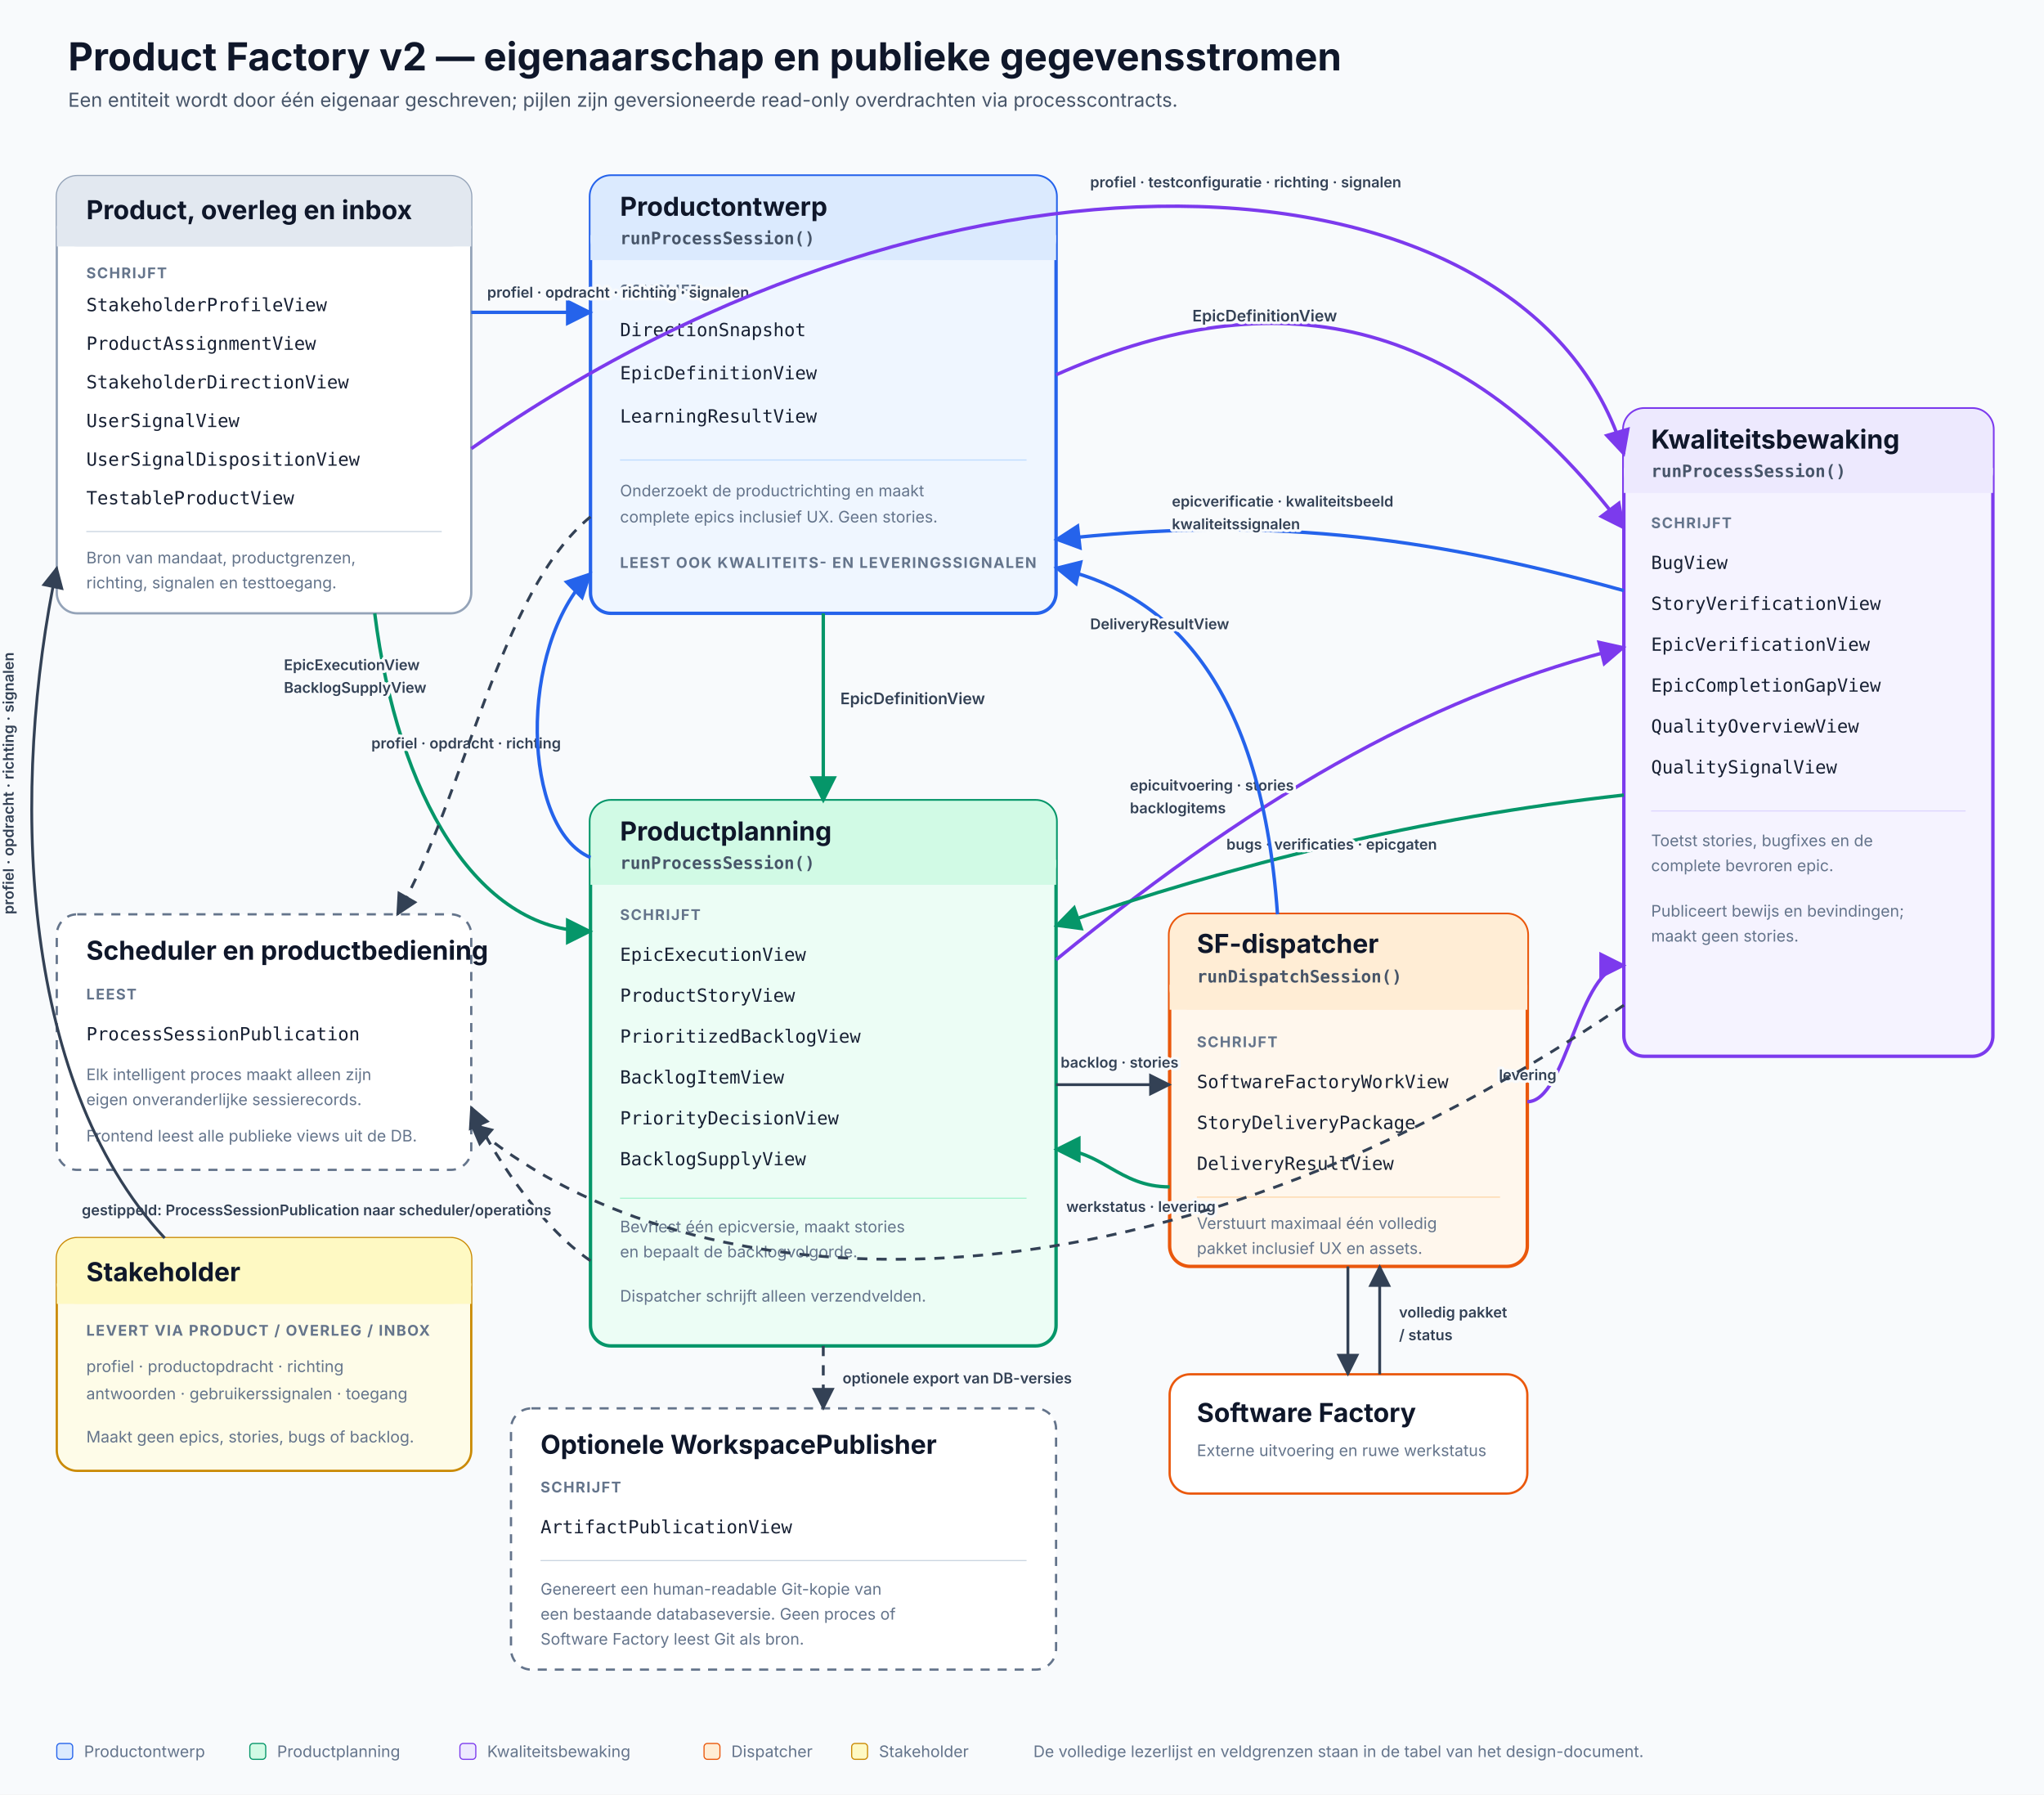
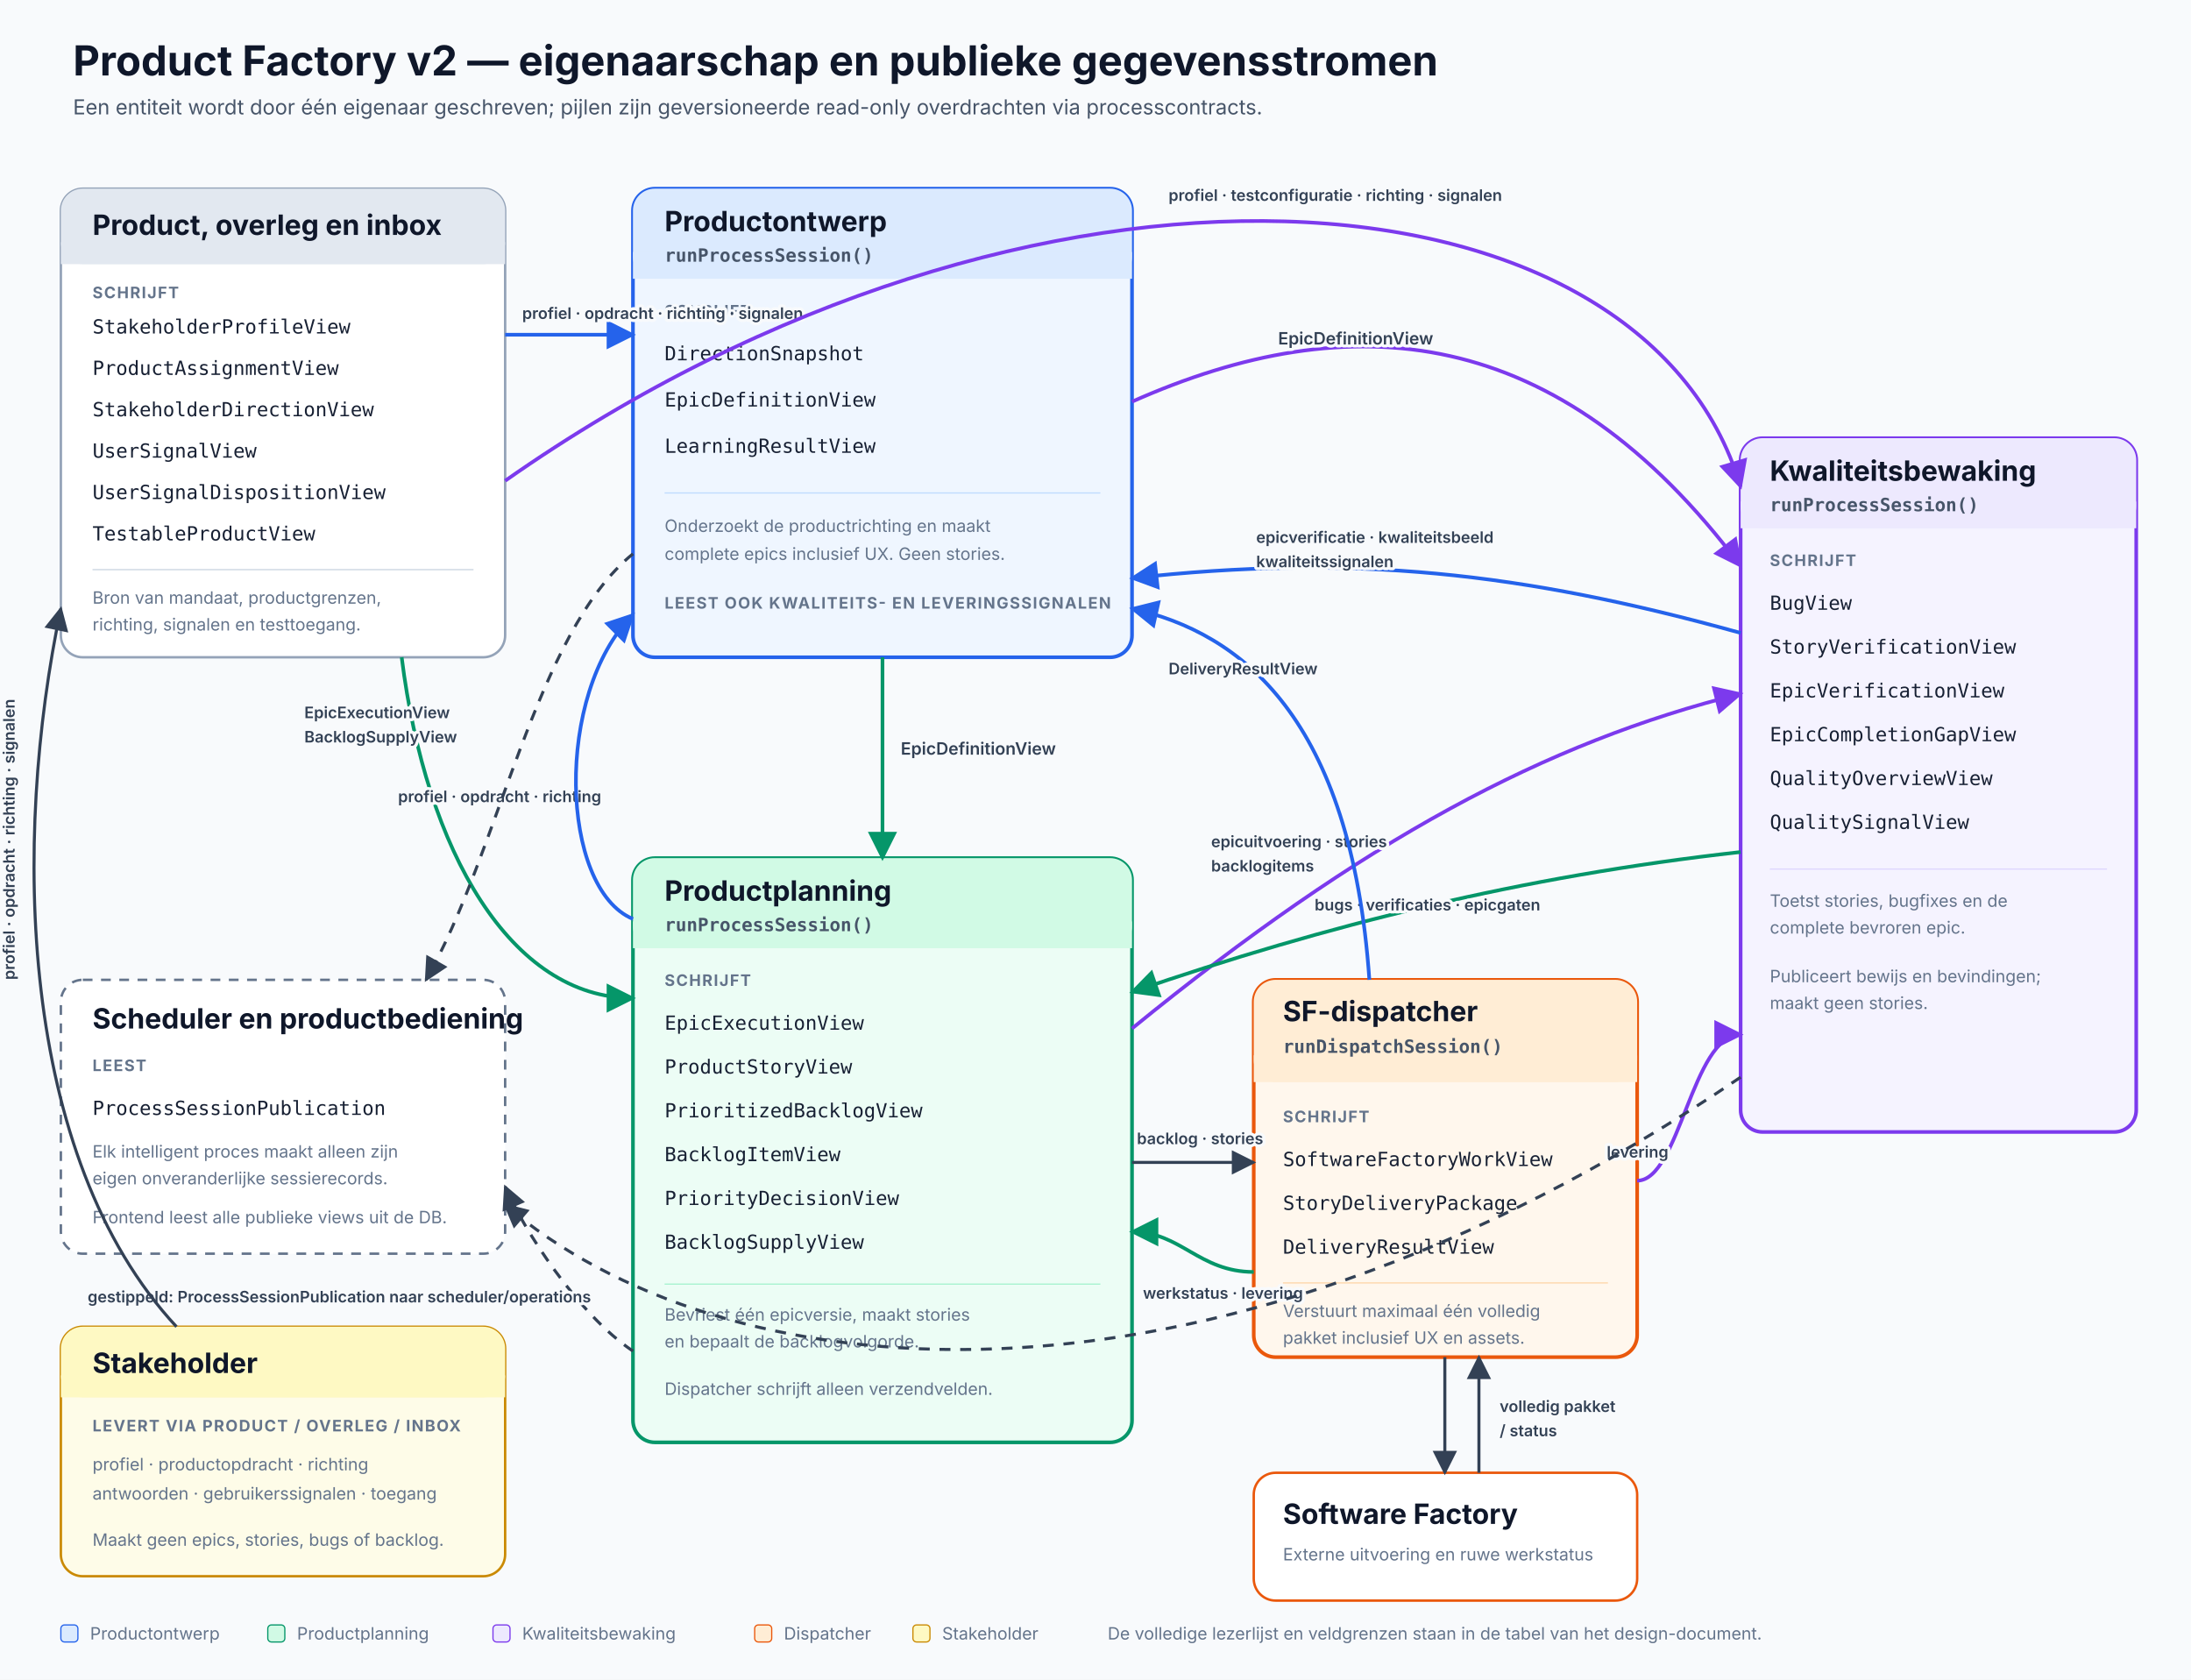
- <svg xmlns="http://www.w3.org/2000/svg" width="1800" height="1580" viewBox="0 0 1800 1580" role="img" aria-labelledby="title desc">
+ <svg xmlns="http://www.w3.org/2000/svg" width="1800" height="1380" viewBox="0 0 1800 1380" role="img" aria-labelledby="title desc">
  <defs>
    <marker id="arrow" viewBox="0 0 10 10" refX="9" refY="5" markerWidth="8" markerHeight="8" orient="auto-start-reverse">
      <path d="M 0 0 L 10 5 L 0 10 z" fill="#334155" />
    </marker>
    <marker id="arrowBlue" viewBox="0 0 10 10" refX="9" refY="5" markerWidth="8" markerHeight="8" orient="auto-start-reverse">
      <path d="M 0 0 L 10 5 L 0 10 z" fill="#2563eb" />
    </marker>
    <marker id="arrowGreen" viewBox="0 0 10 10" refX="9" refY="5" markerWidth="8" markerHeight="8" orient="auto-start-reverse">
      <path d="M 0 0 L 10 5 L 0 10 z" fill="#059669" />
    </marker>
    <marker id="arrowPurple" viewBox="0 0 10 10" refX="9" refY="5" markerWidth="8" markerHeight="8" orient="auto-start-reverse">
      <path d="M 0 0 L 10 5 L 0 10 z" fill="#7c3aed" />
    </marker>
    <style>
      .title { font: 700 34px Inter, Arial, sans-serif; fill: #0f172a; }
      .subtitle { font: 400 17px Inter, Arial, sans-serif; fill: #475569; }
      .box-title { font: 700 23px Inter, Arial, sans-serif; fill: #0f172a; }
      .function { font: 600 15px ui-monospace, SFMono-Regular, Menlo, monospace; fill: #475569; }
      .owner-label { font: 700 13px Inter, Arial, sans-serif; letter-spacing: 1px; fill: #64748b; }
      .entity { font: 500 16px ui-monospace, SFMono-Regular, Menlo, monospace; fill: #172033; }
      .note { font: 400 14px Inter, Arial, sans-serif; fill: #64748b; }
      .flow { font: 600 14px Inter, Arial, sans-serif; fill: #334155; paint-order: stroke; stroke: #f8fafc; stroke-width: 5px; stroke-linejoin: round; }
      .flow-small { font: 600 13px Inter, Arial, sans-serif; fill: #334155; paint-order: stroke; stroke: #f8fafc; stroke-width: 5px; stroke-linejoin: round; }
      .line { fill: none; stroke: #334155; stroke-width: 2.5; marker-end: url(#arrow); }
      .blue-line { fill: none; stroke: #2563eb; stroke-width: 3; marker-end: url(#arrowBlue); }
      .green-line { fill: none; stroke: #059669; stroke-width: 3; marker-end: url(#arrowGreen); }
      .purple-line { fill: none; stroke: #7c3aed; stroke-width: 3; marker-end: url(#arrowPurple); }
      .dashed { stroke-dasharray: 9 8; }
    </style>
  </defs>
-   <rect width="1800" height="1580" fill="#f8fafc" />
+   <rect width="1800" height="1380" fill="#f8fafc" />
  <text x="60" y="62" class="title">Product Factory v2 — eigenaarschap en publieke gegevensstromen</text>
  <text x="60" y="94" class="subtitle">Een entiteit wordt door één eigenaar geschreven; pijlen zijn geversioneerde read-only overdrachten via processcontracts.</text>
  <rect x="50" y="155" width="365" height="385" rx="18" fill="#ffffff" stroke="#94a3b8" stroke-width="2" />
  <rect x="50" y="155" width="365" height="62" rx="18" fill="#e2e8f0" />
  <path d="M50 199 V217 H415 V199" fill="#e2e8f0" />
  <text x="76" y="193" class="box-title">Product, overleg en inbox</text>
  <text x="76" y="245" class="owner-label">SCHRIJFT</text>
  <text x="76" y="274" class="entity">StakeholderProfileView</text>
  <text x="76" y="308" class="entity">ProductAssignmentView</text>
  <text x="76" y="342" class="entity">StakeholderDirectionView</text>
  <text x="76" y="376" class="entity">UserSignalView</text>
  <text x="76" y="410" class="entity">UserSignalDispositionView</text>
  <text x="76" y="444" class="entity">TestableProductView</text>
  <line x1="76" y1="468" x2="389" y2="468" stroke="#cbd5e1" />
  <text x="76" y="496" class="note">Bron van mandaat, productgrenzen,</text>
  <text x="76" y="518" class="note">richting, signalen en testtoegang.</text>
  <rect x="520" y="155" width="410" height="385" rx="18" fill="#eff6ff" stroke="#2563eb" stroke-width="3" />
  <rect x="520" y="155" width="410" height="74" rx="18" fill="#dbeafe" />
  <path d="M520 207 V229 H930 V207" fill="#dbeafe" />
  <text x="546" y="190" class="box-title">Productontwerp</text>
  <text x="546" y="215" class="function">runProcessSession()</text>
  <text x="546" y="260" class="owner-label">SCHRIJFT</text>
  <text x="546" y="296" class="entity">DirectionSnapshot</text>
  <text x="546" y="334" class="entity">EpicDefinitionView</text>
  <text x="546" y="372" class="entity">LearningResultView</text>
  <line x1="546" y1="405" x2="904" y2="405" stroke="#bfdbfe" />
  <text x="546" y="437" class="note">Onderzoekt de productrichting en maakt</text>
  <text x="546" y="460" class="note">complete epics inclusief UX. Geen stories.</text>
  <text x="546" y="500" class="owner-label">LEEST OOK KWALITEITS- EN LEVERINGSSIGNALEN</text>
  <rect x="520" y="705" width="410" height="480" rx="18" fill="#ecfdf5" stroke="#059669" stroke-width="3" />
  <rect x="520" y="705" width="410" height="74" rx="18" fill="#d1fae5" />
  <path d="M520 757 V779 H930 V757" fill="#d1fae5" />
  <text x="546" y="740" class="box-title">Productplanning</text>
  <text x="546" y="765" class="function">runProcessSession()</text>
  <text x="546" y="810" class="owner-label">SCHRIJFT</text>
  <text x="546" y="846" class="entity">EpicExecutionView</text>
  <text x="546" y="882" class="entity">ProductStoryView</text>
  <text x="546" y="918" class="entity">PrioritizedBacklogView</text>
  <text x="546" y="954" class="entity">BacklogItemView</text>
  <text x="546" y="990" class="entity">PriorityDecisionView</text>
  <text x="546" y="1026" class="entity">BacklogSupplyView</text>
  <line x1="546" y1="1055" x2="904" y2="1055" stroke="#a7f3d0" />
  <text x="546" y="1085" class="note">Bevriest één epicversie, maakt stories</text>
  <text x="546" y="1107" class="note">en bepaalt de backlogvolgorde.</text>
  <text x="546" y="1146" class="note">Dispatcher schrijft alleen verzendvelden.</text>
  <rect x="1030" y="805" width="315" height="310" rx="18" fill="#fff7ed" stroke="#ea580c" stroke-width="3" />
  <rect x="1030" y="805" width="315" height="84" rx="18" fill="#ffedd5" />
  <path d="M1030 867 V889 H1345 V867" fill="#ffedd5" />
  <text x="1054" y="839" class="box-title">SF-dispatcher</text>
  <text x="1054" y="865" class="function">runDispatchSession()</text>
  <text x="1054" y="922" class="owner-label">SCHRIJFT</text>
  <text x="1054" y="958" class="entity">SoftwareFactoryWorkView</text>
  <text x="1054" y="994" class="entity">StoryDeliveryPackage</text>
  <text x="1054" y="1030" class="entity">DeliveryResultView</text>
  <line x1="1054" y1="1054" x2="1321" y2="1054" stroke="#fed7aa" />
  <text x="1054" y="1082" class="note">Verstuurt maximaal één volledig</text>
  <text x="1054" y="1104" class="note">pakket inclusief UX en assets.</text>
  <rect x="1030" y="1210" width="315" height="105" rx="18" fill="#ffffff" stroke="#ea580c" stroke-width="2" />
  <text x="1054" y="1252" class="box-title">Software Factory</text>
  <text x="1054" y="1282" class="note">Externe uitvoering en ruwe werkstatus</text>
  <rect x="1430" y="360" width="325" height="570" rx="18" fill="#f5f3ff" stroke="#7c3aed" stroke-width="3" />
  <rect x="1430" y="360" width="325" height="74" rx="18" fill="#ede9fe" />
  <path d="M1430 412 V434 H1755 V412" fill="#ede9fe" />
  <text x="1454" y="395" class="box-title">Kwaliteitsbewaking</text>
  <text x="1454" y="420" class="function">runProcessSession()</text>
  <text x="1454" y="465" class="owner-label">SCHRIJFT</text>
  <text x="1454" y="501" class="entity">BugView</text>
  <text x="1454" y="537" class="entity">StoryVerificationView</text>
  <text x="1454" y="573" class="entity">EpicVerificationView</text>
  <text x="1454" y="609" class="entity">EpicCompletionGapView</text>
  <text x="1454" y="645" class="entity">QualityOverviewView</text>
  <text x="1454" y="681" class="entity">QualitySignalView</text>
  <line x1="1454" y1="714" x2="1731" y2="714" stroke="#ddd6fe" />
  <text x="1454" y="745" class="note">Toetst stories, bugfixes en de</text>
  <text x="1454" y="767" class="note">complete bevroren epic.</text>
  <text x="1454" y="807" class="note">Publiceert bewijs en bevindingen;</text>
  <text x="1454" y="829" class="note">maakt geen stories.</text>
  <rect x="50" y="805" width="365" height="225" rx="18" fill="#ffffff" stroke="#64748b" stroke-width="2" stroke-dasharray="8 7" />
  <text x="76" y="845" class="box-title">Scheduler en productbediening</text>
  <text x="76" y="880" class="owner-label">LEEST</text>
  <text x="76" y="916" class="entity">ProcessSessionPublication</text>
  <text x="76" y="951" class="note">Elk intelligent proces maakt alleen zijn</text>
  <text x="76" y="973" class="note">eigen onveranderlijke sessierecords.</text>
  <text x="76" y="1005" class="note">Frontend leest alle publieke views uit de DB.</text>
  <rect x="50" y="1090" width="365" height="205" rx="18" fill="#fefce8" stroke="#ca8a04" stroke-width="2" />
  <rect x="50" y="1090" width="365" height="58" rx="18" fill="#fef9c3" />
  <path d="M50 1130 V1148 H415 V1130" fill="#fef9c3" />
  <text x="76" y="1128" class="box-title">Stakeholder</text>
  <text x="76" y="1176" class="owner-label">LEVERT VIA PRODUCT / OVERLEG / INBOX</text>
  <text x="76" y="1208" class="note">profiel · productopdracht · richting</text>
  <text x="76" y="1232" class="note">antwoorden · gebruikerssignalen · toegang</text>
  <text x="76" y="1270" class="note">Maakt geen epics, stories, bugs of backlog.</text>
-   <rect x="450" y="1240" width="480" height="230" rx="18" fill="#ffffff" stroke="#64748b" stroke-width="2" stroke-dasharray="8 7" />
-   <text x="476" y="1280" class="box-title">Optionele WorkspacePublisher</text>
-   <text x="476" y="1314" class="owner-label">SCHRIJFT</text>
-   <text x="476" y="1350" class="entity">ArtifactPublicationView</text>
-   <line x1="476" y1="1374" x2="904" y2="1374" stroke="#cbd5e1" />
-   <text x="476" y="1404" class="note">Genereert een human-readable Git-kopie van</text>
-   <text x="476" y="1426" class="note">een bestaande databaseversie. Geen proces of</text>
-   <text x="476" y="1448" class="note">Software Factory leest Git als bron.</text>
  <path d="M415 275 H520" class="blue-line" />
  <text x="429" y="262" class="flow-small">profiel · opdracht · richting · signalen</text>
  <path d="M330 540 C350 700 420 820 520 820" class="green-line" />
  <text x="327" y="659" class="flow-small">profiel · opdracht · richting</text>
  <path d="M415 395 C850 90 1350 130 1430 400" class="purple-line" />
  <text x="960" y="165" class="flow-small">profiel · testconfiguratie · richting · signalen</text>
  <path d="M725 540 V705" class="green-line" />
  <text x="740" y="620" class="flow">EpicDefinitionView</text>
  <path d="M930 330 C1110 250 1280 265 1430 465" class="purple-line" />
  <text x="1050" y="283" class="flow">EpicDefinitionView</text>
  <path d="M520 755 C460 730 455 570 520 505" class="blue-line" />
  <text x="250" y="590" class="flow-small">EpicExecutionView</text>
  <text x="250" y="610" class="flow-small">BacklogSupplyView</text>
  <path d="M930 845 C1120 690 1270 610 1430 570" class="purple-line" />
  <text x="995" y="696" class="flow-small">epicuitvoering · stories</text>
  <text x="995" y="716" class="flow-small">backlogitems</text>
  <path d="M1430 700 C1250 720 1090 760 930 815" class="green-line" />
  <text x="1080" y="748" class="flow-small">bugs · verificaties · epicgaten</text>
  <path d="M1430 520 C1250 470 1110 455 930 475" class="blue-line" />
  <text x="1032" y="446" class="flow-small">epicverificatie · kwaliteitsbeeld</text>
  <text x="1032" y="466" class="flow-small">kwaliteitssignalen</text>
  <path d="M930 955 H1030" class="line" />
  <text x="934" y="940" class="flow-small">backlog · stories</text>
  <path d="M1030 1045 C985 1045 970 1012 930 1012" class="green-line" />
  <text x="939" y="1067" class="flow-small">werkstatus · levering</text>
  <path d="M1345 970 C1380 970 1390 850 1430 850" class="purple-line" />
  <text x="1320" y="951" class="flow-small">levering</text>
  <path d="M1125 805 C1110 590 1020 520 930 500" class="blue-line" />
  <text x="960" y="554" class="flow-small">DeliveryResultView</text>
  <path d="M1187 1115 V1210" class="line" />
  <path d="M1215 1210 V1115" class="line" />
  <text x="1232" y="1160" class="flow-small">volledig pakket</text>
  <text x="1232" y="1180" class="flow-small">/ status</text>
  <path d="M520 455 C440 520 410 700 350 805" class="line dashed" />
  <path d="M520 1110 C475 1080 430 1010 415 975" class="line dashed" />
  <path d="M1430 885 C980 1190 590 1140 415 990" class="line dashed" />
  <text x="72" y="1070" class="flow-small">gestippeld: ProcessSessionPublication naar scheduler/operations</text>
  <path d="M145 1090 C15 950 10 690 50 500" class="line" />
  <text x="12" y="805" class="flow-small" transform="rotate(-90 12 805)">profiel · opdracht · richting · signalen</text>
-   <path d="M725 1185 V1240" class="line dashed" />
-   <text x="742" y="1218" class="flow-small">optionele export van DB-versies</text>
-   <rect x="50" y="1535" width="14" height="14" rx="3" fill="#dbeafe" stroke="#2563eb" />
-   <text x="74" y="1547" class="note">Productontwerp</text>
-   <rect x="220" y="1535" width="14" height="14" rx="3" fill="#d1fae5" stroke="#059669" />
-   <text x="244" y="1547" class="note">Productplanning</text>
-   <rect x="405" y="1535" width="14" height="14" rx="3" fill="#ede9fe" stroke="#7c3aed" />
-   <text x="429" y="1547" class="note">Kwaliteitsbewaking</text>
-   <rect x="620" y="1535" width="14" height="14" rx="3" fill="#ffedd5" stroke="#ea580c" />
-   <text x="644" y="1547" class="note">Dispatcher</text>
-   <rect x="750" y="1535" width="14" height="14" rx="3" fill="#fef9c3" stroke="#ca8a04" />
-   <text x="774" y="1547" class="note">Stakeholder</text>
-   <text x="910" y="1547" class="note">De volledige lezerlijst en veldgrenzen staan in de tabel van het design-document.</text>
+   <rect x="50" y="1335" width="14" height="14" rx="3" fill="#dbeafe" stroke="#2563eb" />
+   <text x="74" y="1347" class="note">Productontwerp</text>
+   <rect x="220" y="1335" width="14" height="14" rx="3" fill="#d1fae5" stroke="#059669" />
+   <text x="244" y="1347" class="note">Productplanning</text>
+   <rect x="405" y="1335" width="14" height="14" rx="3" fill="#ede9fe" stroke="#7c3aed" />
+   <text x="429" y="1347" class="note">Kwaliteitsbewaking</text>
+   <rect x="620" y="1335" width="14" height="14" rx="3" fill="#ffedd5" stroke="#ea580c" />
+   <text x="644" y="1347" class="note">Dispatcher</text>
+   <rect x="750" y="1335" width="14" height="14" rx="3" fill="#fef9c3" stroke="#ca8a04" />
+   <text x="774" y="1347" class="note">Stakeholder</text>
+   <text x="910" y="1347" class="note">De volledige lezerlijst en veldgrenzen staan in de tabel van het design-document.</text>
</svg>
